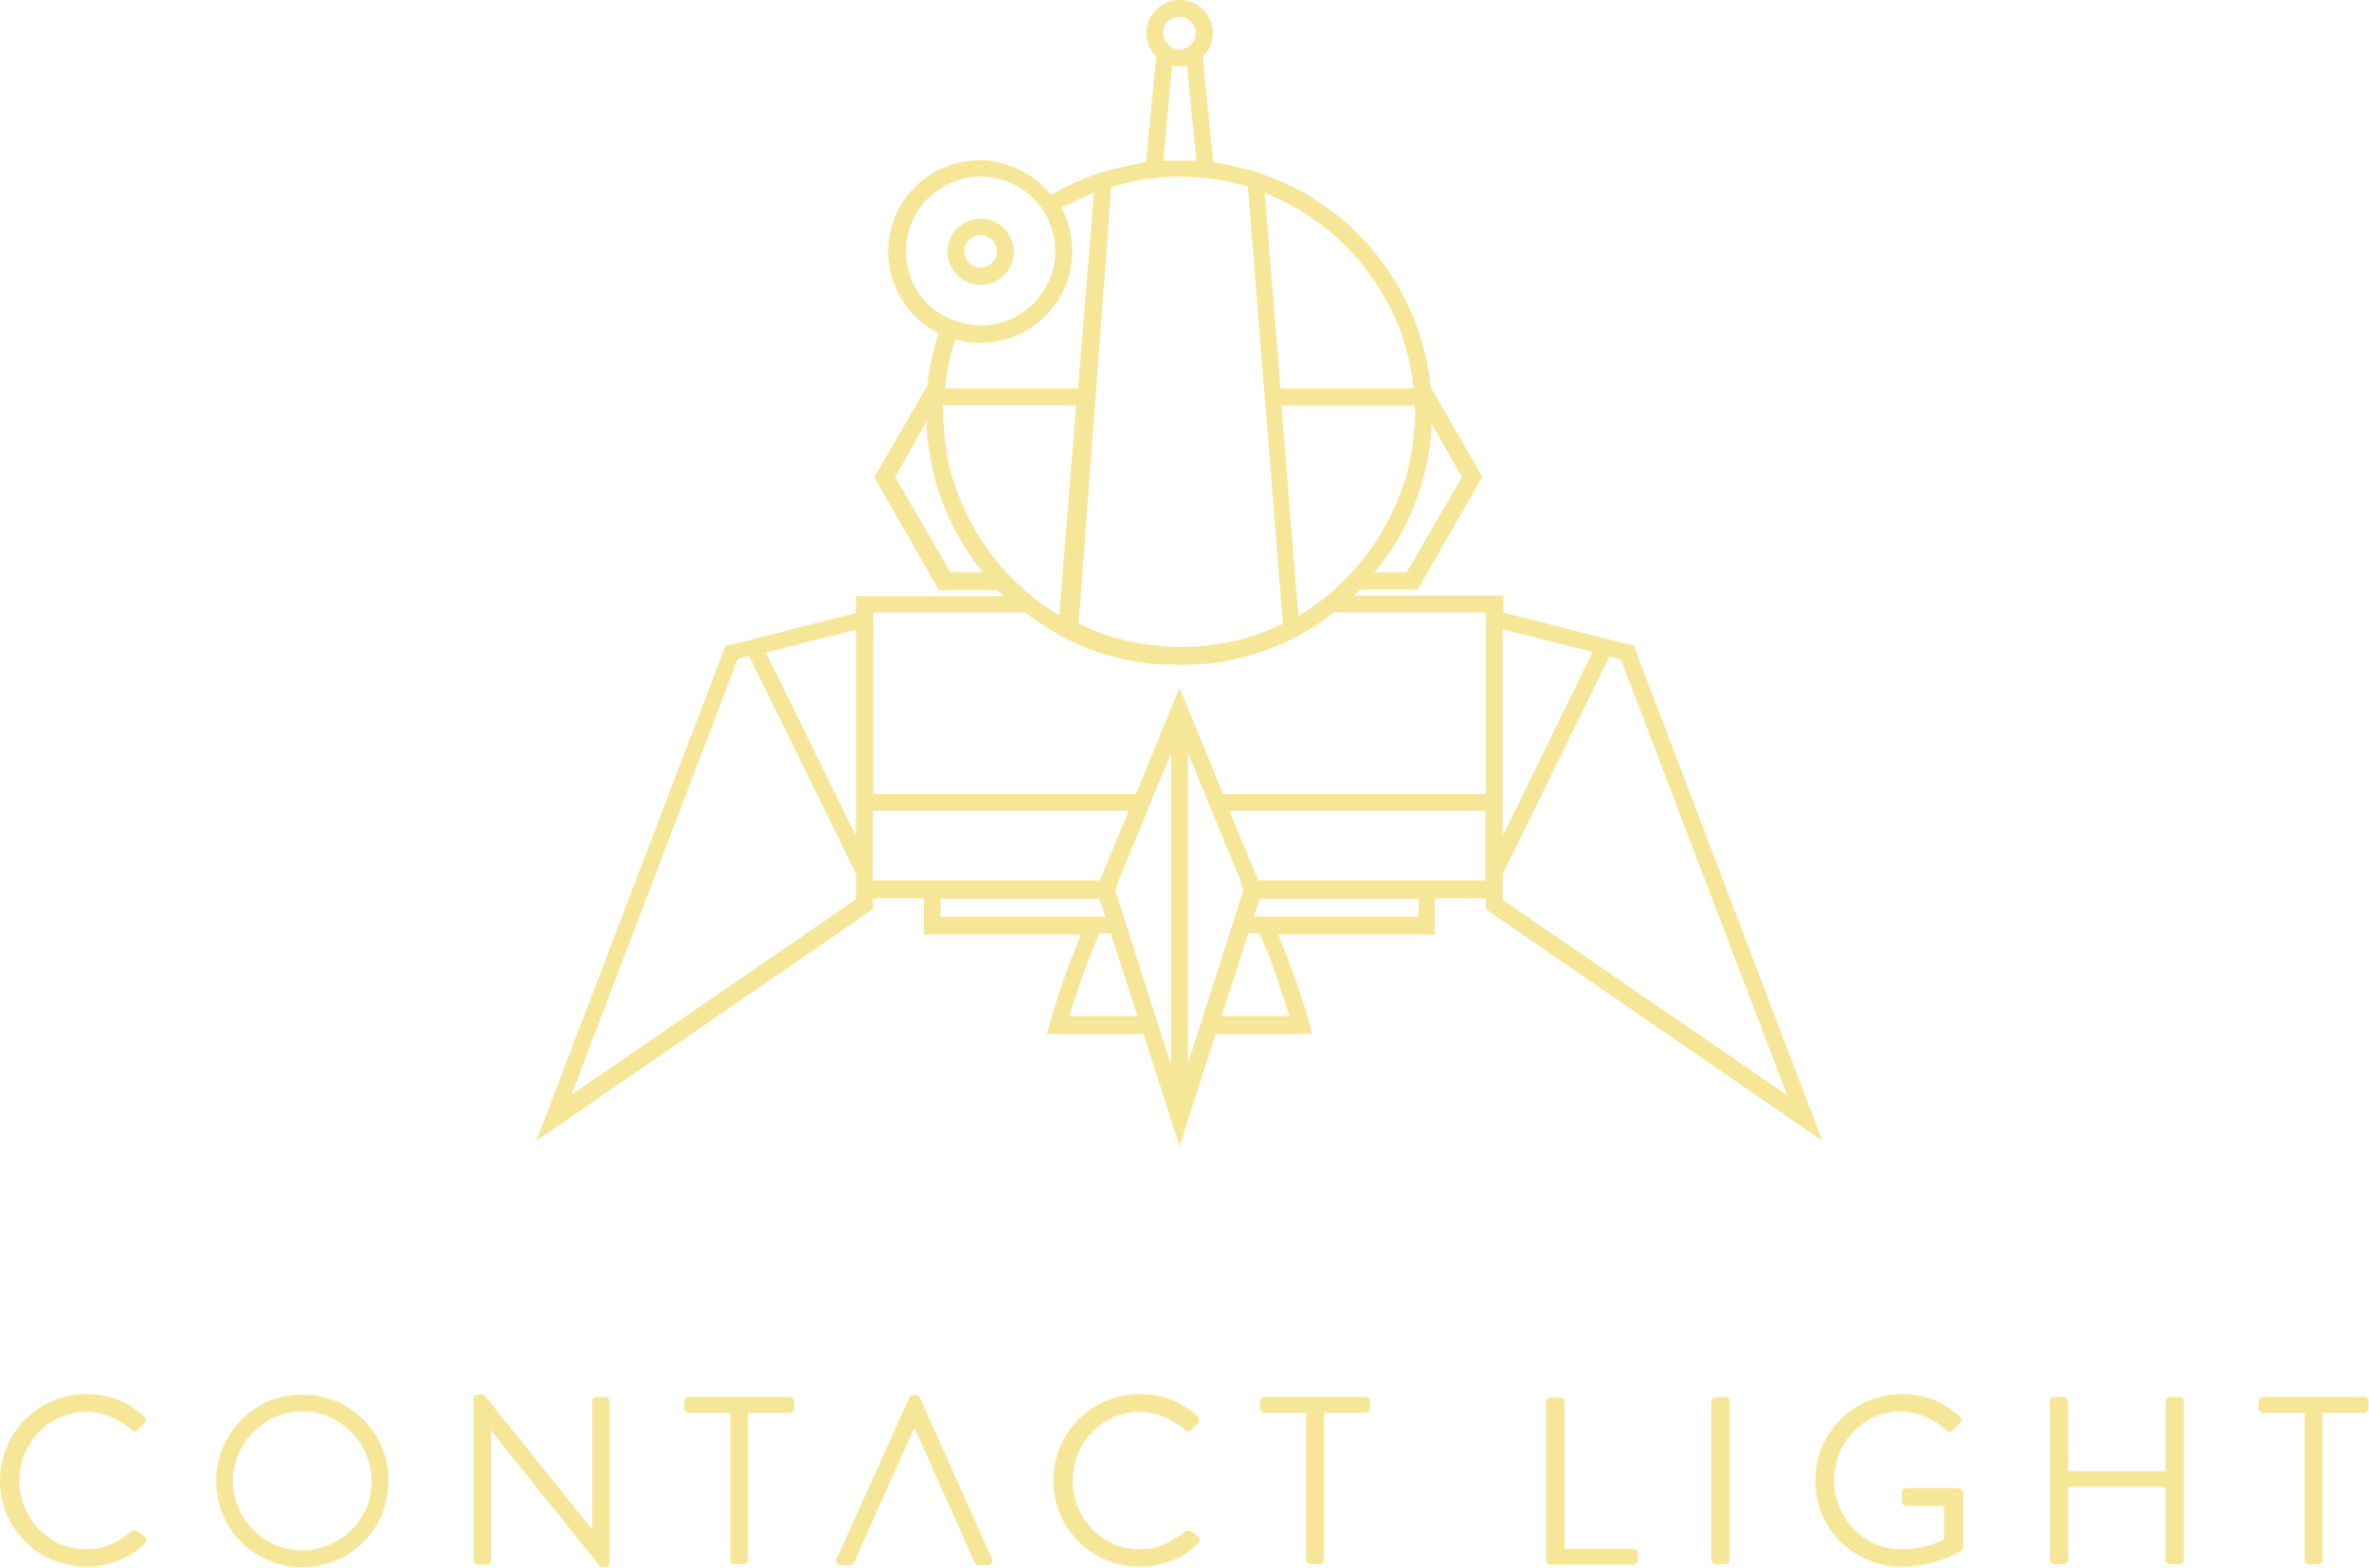
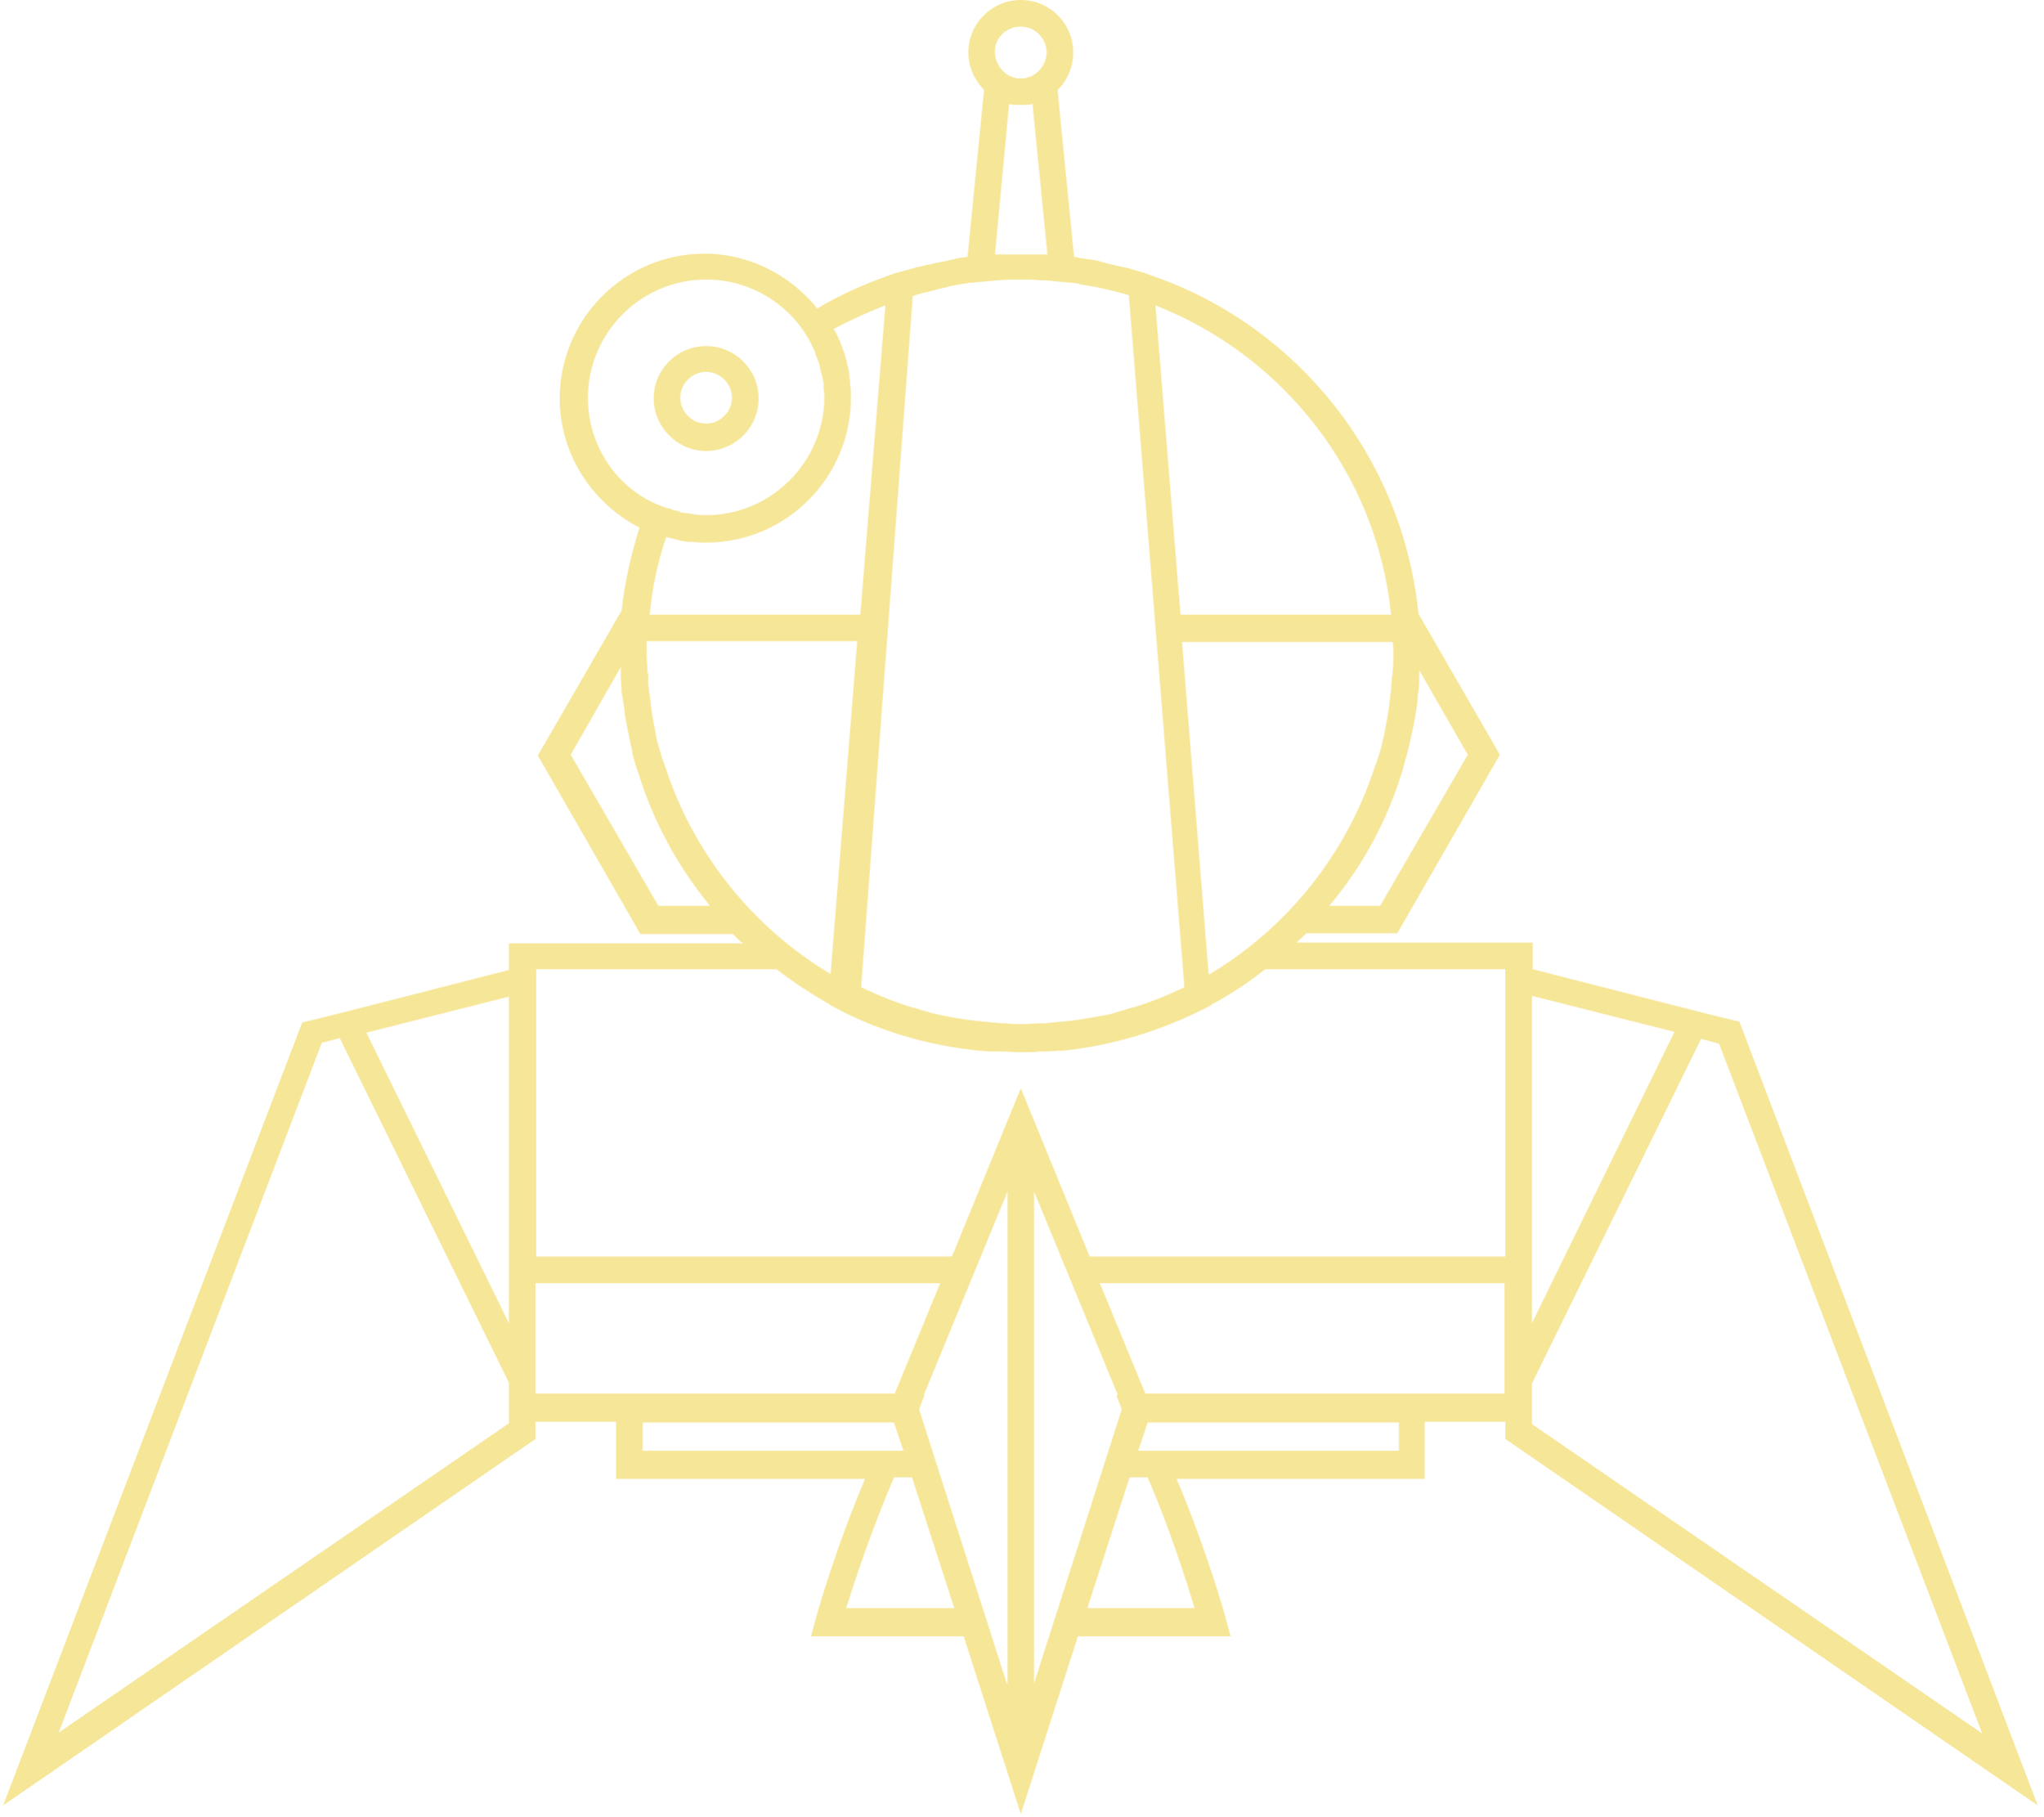
- <svg xmlns="http://www.w3.org/2000/svg" width="478.8" height="316.8" viewBox="0 0 478.8 316.8">
-   <g fill="#F6E698">
-     <path d="M27.8 309.5c-.3-.2-.7-.2-1.2.1-2.6 1.9-5 3.6-9.2 3.6-7.6 0-13.5-6.4-13.5-13.9s5.9-13.9 13.5-13.9c3.3 0 6.7 1.5 9.2 3.6.5.5.9.5 1.3 0l1.3-1.3c.4-.4.3-1 0-1.4-3.3-2.8-6.8-4.5-11.7-4.5-9.7 0-17.5 7.8-17.5 17.5s7.8 17.4 17.5 17.4c4.3 0 8.5-1.5 11.8-4.7.3-.3.4-1 0-1.3l-1.5-1.2zM61.1 281.9c-9.7 0-17.4 7.8-17.4 17.5s7.7 17.4 17.4 17.4 17.4-7.7 17.4-17.4c.1-9.7-7.7-17.5-17.4-17.5zm0 31.5c-7.7 0-14-6.3-14-14s6.3-14.1 14-14.1 14 6.4 14 14.1c.1 7.7-6.3 14-14 14zM122.3 282.4h-1.7c-.5 0-.9.4-.9.9v25.8h-.1l-21.8-27.2h-1.2c-.5 0-.9.4-.9.9v32.6c0 .5.4.9.9.9h1.7c.5 0 .9-.4.9-.9v-26.3l22.2 27.7h.9c.5 0 .9-.4.9-.9v-32.6c0-.4-.4-.9-.9-.9zM159.7 282.4h-20.5c-.5 0-.9.4-.9.9v1.4c0 .5.4.9.9.9h8.4v29.7c0 .5.4.9.9.9h1.8c.5 0 .9-.4.9-.9v-29.7h8.4c.5 0 .9-.4.9-.9v-1.4c.1-.4-.3-.9-.8-.9zM185.9 282.5c-.1-.3-.4-.5-.8-.5h-.5c-.4 0-.7.2-.8.5l-14.7 32.6c-.3.6.1 1.3.8 1.3h1.9c.4 0 .7-.3.8-.5l12-26.9h.4l12 26.9c.1.2.4.5.8.5h1.9c.7 0 1.1-.6.8-1.3l-14.6-32.6zM240.7 309.5c-.3-.2-.7-.2-1.2.1-2.6 1.9-5 3.6-9.2 3.6-7.6 0-13.5-6.4-13.5-13.9s5.9-13.9 13.5-13.9c3.3 0 6.7 1.5 9.2 3.6.5.5.9.5 1.3 0l1.3-1.3c.4-.4.3-1 0-1.4-3.3-2.8-6.8-4.5-11.7-4.5-9.7 0-17.5 7.8-17.5 17.5s7.8 17.4 17.5 17.4c4.3 0 8.5-1.5 11.8-4.7.3-.3.4-1 0-1.3l-1.5-1.2zM276.1 282.4h-20.5c-.5 0-.9.4-.9.9v1.4c0 .5.4.9.9.9h8.4v29.7c0 .5.4.9.9.9h1.8c.5 0 .9-.4.9-.9v-29.7h8.4c.5 0 .9-.4.9-.9v-1.4c.1-.4-.3-.9-.8-.9zM330.1 313.1h-13.9v-29.7c0-.5-.4-.9-.9-.9h-1.9c-.5 0-.9.4-.9.9v32c0 .5.4.9.9.9h16.7c.5 0 .9-.4.9-.9V314c0-.5-.4-.9-.9-.9zM348.7 282.4h-1.9c-.5 0-.9.4-.9.9v32c0 .5.4.9.9.9h1.9c.5 0 .9-.4.9-.9v-32c.1-.4-.4-.9-.9-.9zM395.7 300.8h-10.4c-.5 0-.9.4-.9.9v1.8c0 .5.4.9.9.9h7.6v6.8s-3.4 2-8.7 2c-7.6 0-13.5-6.5-13.5-14s5.8-13.9 13.5-13.9c3.2 0 6.7 1.6 9.2 3.8.5.5.8.5 1.3 0l1.4-1.4c.4-.4.3-1 0-1.4-3.3-2.8-6.8-4.5-11.7-4.5-9.7 0-17.5 7.8-17.5 17.5s7.8 17.4 17.5 17.4c7 0 12-3.2 12-3.2.2-.1.4-.5.4-.8v-11.1c-.2-.3-.6-.8-1.1-.8zM440.5 282.4h-1.9c-.5 0-.9.4-.9.9v14.1H418v-14.1c0-.5-.4-.9-.9-.9h-1.9c-.5 0-.9.4-.9.9v32c0 .5.4.9.9.9h1.9c.5 0 .9-.4.9-.9v-14.7h19.7v14.7c0 .5.4.9.9.9h1.9c.5 0 .9-.4.9-.9v-32c0-.4-.4-.9-.9-.9zM477.9 282.4h-20.5c-.5 0-.9.4-.9.9v1.4c0 .5.4.9.9.9h8.4v29.7c0 .5.4.9.9.9h1.8c.5 0 .9-.4.9-.9v-29.7h8.4c.5 0 .9-.4.9-.9v-1.4c.1-.4-.3-.9-.8-.9zM198.2 57.6c3.7 0 6.7-3 6.7-6.7s-3-6.7-6.7-6.7-6.7 3-6.7 6.7c0 3.6 3 6.7 6.7 6.7zm0-10.1c1.8 0 3.3 1.5 3.3 3.3s-1.5 3.3-3.3 3.3-3.3-1.5-3.3-3.3 1.5-3.3 3.3-3.3z" />
-     <path d="M330.2 130.5l-3.3-.8-5.9-1.5-17.2-4.4v-3.4h-30.2c.4-.4.9-.8 1.3-1.2h11.6l13.1-22.8-10.4-18c-2-20-15.5-36.7-33.8-43.1l-1.1-.4c-.2-.1-.4-.1-.6-.2-.1 0-.3-.1-.4-.1-.6-.2-1.3-.4-1.9-.5-.2 0-.3-.1-.5-.1-.7-.2-1.4-.3-2-.5-.1 0-.2 0-.3-.1-.8-.2-1.6-.3-2.3-.4-.2 0-.3 0-.5-.1-.2 0-.4-.1-.6-.1l-2.1-21.3c1.2-1.2 2-2.9 2-4.8 0-3.7-3-6.7-6.7-6.7s-6.7 3-6.7 6.7c0 1.9.8 3.5 2 4.8l-2.1 21.3c-.2 0-.5.1-.7.1-.3 0-.6.1-1 .2-.3.1-.6.1-.9.2-.3.1-.7.1-1 .2-.3.1-.6.1-.9.2-.3.1-.7.1-1 .2-.3.1-.6.2-.9.2-.3.1-.6.2-1 .3-.5.1-1 .3-1.5.4-.1 0-.2.1-.4.1l-1.1.4c-3 1.1-6 2.4-8.8 4.1-3.4-4.2-8.6-7-14.4-7-10.2 0-18.5 8.3-18.5 18.5 0 7.2 4.2 13.4 10.2 16.5-1.1 3.4-1.9 7-2.3 10.6l-10.7 18.5 13.1 22.8h11.8c.4.4.8.8 1.3 1.2H173v3.4l-17.2 4.4-5.9 1.5-3.3.8-38.2 100 68-46.8v-2.2h10.3v7.3h31.8c-3.9 9.2-6.3 17.8-6.3 17.9l-.6 2.2h19.5l7.3 22.7 7.3-22.7h19.5l-.6-2.2c0-.1-2.4-8.7-6.3-17.9H290v-7.3h10.3v2.2l68 46.8-38.1-100.1zM173 181.4v.4l-57.5 39.5 33.6-88.1 2.3-.6 21.6 44v4.8zm0-20.9v8.5l-18.2-37.1 18.2-4.6v33.2zm114.1-61.9c.7-2.4 1.3-4.8 1.7-7.2 0-.2.1-.4.1-.6.1-.6.2-1.2.2-1.8 0-.3.1-.5.1-.8.1-.6.1-1.1.1-1.7v-.7-.2l6.2 10.8-11.2 19.3h-6.5c4.3-5.1 7.4-10.9 9.3-17.1zM286 83.4c0 .8 0 1.6-.1 2.4 0 .2 0 .5-.1.7 0 .5-.1 1.1-.1 1.6 0 .3-.1.5-.1.8-.1.5-.1 1.1-.2 1.6 0 .2-.1.5-.1.7-.1.6-.2 1.1-.3 1.7 0 .2-.1.4-.1.5-.1.6-.3 1.2-.4 1.8 0 .1-.1.3-.1.4-.2.7-.4 1.3-.6 1.9 0 .1 0 .1-.1.2-3.6 11.3-11.3 20.9-21.3 26.8L259 82h26.9c.1.4.1.9.1 1.4zm-.3-4.9h-26.9L255.6 39c16.3 6.4 28.3 21.5 30.1 39.5zM238.4 3.4c1.8 0 3.3 1.5 3.3 3.3 0 1.1-.6 2.1-1.4 2.7-.1.1-.2.1-.3.2-.1 0-.1.1-.2.1-.1.1-.2.1-.3.1-.1 0-.1 0-.2.1-.1 0-.3.1-.4.1h-1c-.1 0-.3-.1-.4-.1-.1 0-.1 0-.2-.1-.1 0-.2-.1-.3-.1-.1 0-.2-.1-.2-.1-.1-.1-.2-.1-.3-.2-.8-.6-1.4-1.6-1.4-2.7-.1-1.8 1.4-3.3 3.3-3.3zm-1.5 9.9c.2 0 .4.1.6.1H239.3c.2 0 .3-.1.5-.1h.1l1.9 19.2H235.1l1.8-19.2zm-12.3 24.5c.4-.1.9-.3 1.3-.4h.1c.9-.2 1.9-.5 2.8-.7.1 0 .2 0 .3-.1.9-.2 1.8-.3 2.8-.5h.4c.6-.1 1.3-.1 1.9-.2.5 0 .9-.1 1.4-.1.9-.1 1.8-.1 2.8-.1.8 0 1.6 0 2.4.1h.2c.8 0 1.6.1 2.5.2h.2c.6.1 1.3.1 1.9.2.1 0 .2 0 .3.1l1.8.3c.2 0 .3.1.5.1 1.3.3 2.7.6 4 1l7.1 88.4c-2.1 1-4.3 1.9-6.6 2.6h-.1c-.7.2-1.3.4-2 .6-.1 0-.2.1-.3.1-.6.2-1.3.3-1.9.4-.2 0-.3.1-.5.1l-1.8.3c-.3 0-.5.1-.8.1-.5.1-1.1.1-1.6.2h-.1c-.4 0-.8.1-1.1.1-.3 0-.7.1-1 .1h-.4c-.8 0-1.6.1-2.4.1-.8 0-1.6 0-2.4-.1h-.4c-.3 0-.7-.1-1-.1-.4 0-.8-.1-1.2-.1h-.1c-.5-.1-1.1-.1-1.6-.2-.3 0-.5-.1-.8-.1l-1.8-.3c-.2 0-.3-.1-.5-.1-.7-.1-1.3-.3-1.9-.4-.1 0-.2-.1-.3-.1-.7-.2-1.4-.4-2-.6h-.1c-2.3-.7-4.5-1.6-6.6-2.6l6.6-88.3zm-3.5 1.2l-3.2 39.5H191c.3-3.4 1-6.7 2.1-9.9.4.1.9.2 1.3.3.1 0 .2 0 .3.1.5.1.9.2 1.4.2h.4c.6.1 1.1.1 1.7.1 10.2 0 18.5-8.3 18.5-18.5 0-.6 0-1.1-.1-1.7v-.3c-.1-.5-.1-1.1-.2-1.6 0-.1 0-.2-.1-.3-.1-.5-.2-1-.4-1.6v-.1c-.2-.5-.4-1-.6-1.6 0-.1-.1-.2-.1-.2-.2-.5-.4-.9-.7-1.4 2.1-1.1 4.3-2.1 6.6-3zm-38 11.8c0-8.3 6.8-15.1 15.1-15.1 5.7 0 10.7 3.2 13.2 7.8 0 .1.1.1.1.2.2.3.3.7.5 1 0 .1.1.2.1.3.1.4.3.7.4 1.1 0 .1 0 .1.1.2.1.4.2.9.3 1.3 0 .1 0 .2.1.3.1.3.1.7.2 1v.4c0 .5.1.9.1 1.4 0 8.3-6.8 15.1-15.1 15.1-.5 0-1 0-1.5-.1-.2 0-.4-.1-.5-.1-.3 0-.6-.1-.9-.1-.2 0-.4-.1-.6-.2-.3-.1-.5-.1-.8-.2-.2-.1-.5-.2-.7-.2-5.9-1.9-10.1-7.5-10.1-14.1zm9 64.9l-11.2-19.3 6.4-11.2v1.3c0 .6.1 1.1.1 1.7 0 .2 0 .5.1.7.1.7.2 1.3.3 2v.3c.3 1.6.6 3.3 1 4.9v.2c.2.8.4 1.5.7 2.3 1.9 6.2 5 12 9.2 17.1h-6.6zm.8-18c0-.1 0-.1-.1-.2-.2-.6-.4-1.3-.6-1.9 0-.1-.1-.3-.1-.4-.2-.6-.3-1.2-.4-1.8 0-.2-.1-.4-.1-.5-.1-.5-.2-1.1-.3-1.7 0-.2-.1-.5-.1-.7-.1-.5-.1-1.1-.2-1.6 0-.3-.1-.5-.1-.8-.1-.5-.1-1.1-.1-1.6 0-.2 0-.5-.1-.7 0-.8-.1-1.6-.1-2.4v-1.5h26.9l-3.4 42.5c-9.9-5.9-17.6-15.4-21.2-26.7zM176.4 178v-14.1h51.7l-5.8 14.1h-45.9zm13.7 7.3v-3.6h32.1l1.2 3.6h-33.3zm26 20.1c1-3.3 3.2-9.9 6.1-16.7h2.3l5.4 16.7h-13.8zm20.5 9.6l-11.2-35 .7-1.8h-.1l10.7-26V215zm3.5 0v-62.8l10.7 26h-.2l.7 1.8-11.2 35zm20.5-9.6h-13.7l5.4-16.7h2.3c2.9 6.7 5 13.4 6 16.7zm26-20.1h-33.2l1.2-3.6h32.1v3.6zm13.7-7.3h-46l-5.8-14.1h51.7V178zm0-17.5h-53.1l-8.8-21.5-8.8 21.5h-53.1v-36.7h30.7c2.2 1.7 4.5 3.2 6.8 4.5l.1.1c5.8 3.2 12.2 5.1 18.9 5.8h.4c.6.1 1.1.1 1.7.1h.8c.8 0 1.6.1 2.5.1s1.6 0 2.5-.1h.8c.6 0 1.1-.1 1.7-.1h.4c6.7-.7 13-2.7 18.9-5.8l.1-.1c2.4-1.3 4.7-2.8 6.8-4.5h30.7v36.7zm3.4 3.4V127.2l18.2 4.6-18.2 37.2v-5.1zm0 17.5v-4.7l21.6-44 2.3.6 33.6 88.1-57.5-39.5v-.5z" />
+ <svg xmlns="http://www.w3.org/2000/svg" width="261px" height="232px" viewBox="0 0 261 232" version="1.1">
+   <defs />
+   <g id="Page-1" stroke="none" stroke-width="1" fill="none" fill-rule="evenodd">
+     <g id="Group" transform="translate(0, -1)" fill="#F6E698">
+       <path d="M222.2,131.5 L218.9,130.7 L213,129.2 L195.8,124.8 L195.8,121.4 L165.6,121.4 C166,121 166.5,120.6 166.9,120.2 L178.5,120.2 L191.6,97.4 L181.2,79.4 C179.2,59.4 165.7,42.7 147.4,36.3 L146.3,35.9 C146.1,35.8 145.9,35.8 145.7,35.7 C145.6,35.7 145.4,35.6 145.3,35.6 C144.7,35.4 144,35.2 143.4,35.1 C143.2,35.1 143.1,35 142.9,35 C142.2,34.8 141.5,34.7 140.9,34.5 C140.8,34.5 140.7,34.5 140.6,34.4 C139.8,34.2 139,34.1 138.3,34 C138.1,34 138,34 137.8,33.9 C137.6,33.9 137.4,33.8 137.2,33.8 L135.1,12.5 C136.3,11.3 137.1,9.6 137.1,7.7 C137.1,4 134.1,1 130.4,1 C126.7,1 123.7,4 123.7,7.7 C123.7,9.6 124.5,11.2 125.7,12.5 L123.6,33.8 C123.4,33.8 123.1,33.9 122.9,33.9 C122.6,33.9 122.3,34 121.9,34.1 C121.6,34.2 121.3,34.2 121,34.3 C120.7,34.4 120.3,34.4 120,34.5 C119.7,34.6 119.4,34.6 119.1,34.7 C118.8,34.8 118.4,34.8 118.1,34.9 C117.8,35 117.5,35.1 117.2,35.1 C116.9,35.2 116.6,35.3 116.2,35.4 C115.7,35.5 115.2,35.7 114.7,35.8 C114.6,35.8 114.5,35.9 114.3,35.9 L113.2,36.3 C110.2,37.4 107.2,38.7 104.4,40.4 C101,36.2 95.8,33.4 90,33.4 C79.8,33.4 71.5,41.7 71.5,51.9 C71.5,59.1 75.7,65.3 81.7,68.4 C80.6,71.8 79.8,75.4 79.4,79 L68.7,97.5 L81.8,120.3 L93.6,120.3 C94,120.7 94.4,121.1 94.9,121.5 L65,121.5 L65,124.9 L47.8,129.3 L41.9,130.8 L38.6,131.6 L0.4,231.6 L68.4,184.8 L68.4,182.6 L78.7,182.6 L78.7,189.9 L110.5,189.9 C106.6,199.1 104.2,207.7 104.2,207.8 L103.6,210 L123.1,210 L130.4,232.7 L137.7,210 L157.2,210 L156.6,207.8 C156.6,207.7 154.2,199.1 150.3,189.9 L182,189.9 L182,182.6 L192.3,182.6 L192.3,184.8 L260.3,231.6 L222.2,131.5 L222.2,131.5 Z M65,182.4 L65,182.8 L7.5,222.3 L41.1,134.2 L43.4,133.6 L65,177.6 L65,182.4 L65,182.4 Z M65,161.5 L65,170 L46.8,132.9 L65,128.3 L65,161.5 L65,161.5 Z M179.1,99.6 C179.8,97.2 180.4,94.8 180.8,92.4 C180.8,92.2 180.9,92 180.9,91.8 C181,91.2 181.1,90.6 181.1,90 C181.1,89.7 181.2,89.5 181.2,89.2 C181.3,88.6 181.3,88.1 181.3,87.5 L181.3,86.8 L181.3,86.6 L187.5,97.4 L176.3,116.7 L169.8,116.7 C174.1,111.6 177.2,105.8 179.1,99.6 L179.1,99.6 Z M178,84.4 C178,85.2 178,86 177.9,86.8 C177.9,87 177.9,87.3 177.8,87.5 C177.8,88 177.7,88.6 177.7,89.1 C177.7,89.4 177.6,89.6 177.6,89.9 C177.5,90.4 177.5,91 177.4,91.5 C177.4,91.7 177.3,92 177.3,92.2 C177.2,92.8 177.1,93.3 177,93.9 C177,94.1 176.9,94.3 176.9,94.4 C176.8,95 176.6,95.6 176.5,96.2 C176.5,96.3 176.4,96.5 176.4,96.6 C176.2,97.3 176,97.9 175.8,98.5 C175.8,98.6 175.8,98.6 175.7,98.7 C172.1,110 164.4,119.6 154.4,125.5 L151,83 L177.9,83 C178,83.4 178,83.9 178,84.4 L178,84.4 Z M177.7,79.5 L150.8,79.5 L147.6,40 C163.9,46.4 175.9,61.5 177.7,79.5 L177.7,79.5 Z M130.4,4.4 C132.2,4.4 133.7,5.9 133.7,7.7 C133.7,8.8 133.1,9.8 132.3,10.4 C132.2,10.5 132.1,10.5 132,10.6 C131.9,10.6 131.9,10.7 131.8,10.7 C131.7,10.8 131.6,10.8 131.5,10.8 C131.4,10.8 131.4,10.8 131.3,10.9 C131.2,10.9 131,11 130.9,11 L129.9,11 C129.8,11 129.6,10.9 129.5,10.9 C129.4,10.9 129.4,10.9 129.3,10.8 C129.2,10.8 129.1,10.7 129,10.7 C128.9,10.7 128.8,10.6 128.8,10.6 C128.7,10.5 128.6,10.5 128.5,10.4 C127.7,9.8 127.1,8.8 127.1,7.7 C127,5.9 128.5,4.4 130.4,4.4 L130.4,4.4 Z M128.9,14.3 C129.1,14.3 129.3,14.4 129.5,14.4 L131.3,14.4 C131.5,14.4 131.6,14.3 131.8,14.3 L131.9,14.3 L133.8,33.5 L127.1,33.5 L128.9,14.3 L128.9,14.3 Z M116.6,38.8 C117,38.7 117.5,38.5 117.9,38.4 L118,38.4 C118.9,38.2 119.9,37.9 120.8,37.7 C120.9,37.7 121,37.7 121.1,37.6 C122,37.4 122.9,37.3 123.9,37.1 L124.3,37.1 C124.9,37 125.6,37 126.2,36.9 C126.7,36.9 127.1,36.8 127.6,36.8 C128.5,36.7 129.4,36.7 130.4,36.7 C131.2,36.7 132,36.7 132.8,36.8 L133,36.8 C133.8,36.8 134.6,36.9 135.5,37 L135.7,37 C136.3,37.1 137,37.1 137.6,37.2 C137.7,37.2 137.8,37.2 137.9,37.3 L139.7,37.6 C139.9,37.6 140,37.7 140.2,37.7 C141.5,38 142.9,38.3 144.2,38.7 L151.3,127.1 C149.2,128.1 147,129 144.7,129.7 L144.6,129.7 C143.9,129.9 143.3,130.1 142.6,130.3 C142.5,130.3 142.4,130.4 142.3,130.4 C141.7,130.6 141,130.7 140.4,130.8 C140.2,130.8 140.1,130.9 139.9,130.9 L138.1,131.2 C137.8,131.2 137.6,131.3 137.3,131.3 C136.8,131.4 136.2,131.4 135.7,131.5 L135.6,131.5 C135.2,131.5 134.8,131.6 134.5,131.6 C134.2,131.6 133.8,131.7 133.5,131.7 L133.1,131.7 C132.3,131.7 131.5,131.8 130.7,131.8 C129.9,131.8 129.1,131.8 128.3,131.7 L127.9,131.7 C127.6,131.7 127.2,131.6 126.9,131.6 C126.5,131.6 126.1,131.5 125.7,131.5 L125.6,131.5 C125.1,131.4 124.5,131.4 124,131.3 C123.7,131.3 123.5,131.2 123.2,131.2 L121.4,130.9 C121.2,130.9 121.1,130.8 120.9,130.8 C120.2,130.7 119.6,130.5 119,130.4 C118.9,130.4 118.8,130.3 118.7,130.3 C118,130.1 117.3,129.9 116.7,129.7 L116.6,129.7 C114.3,129 112.1,128.1 110,127.1 L116.6,38.8 L116.6,38.8 Z M113.1,40 L109.9,79.5 L83,79.5 C83.3,76.1 84,72.8 85.1,69.6 C85.5,69.7 86,69.8 86.4,69.9 C86.5,69.9 86.6,69.9 86.7,70 C87.2,70.1 87.6,70.2 88.1,70.2 L88.5,70.2 C89.1,70.3 89.6,70.3 90.2,70.3 C100.4,70.3 108.7,62 108.7,51.8 C108.7,51.2 108.7,50.7 108.6,50.1 L108.6,49.8 C108.5,49.3 108.5,48.7 108.4,48.2 C108.4,48.1 108.4,48 108.3,47.9 C108.2,47.4 108.1,46.9 107.9,46.3 L107.9,46.2 C107.7,45.7 107.5,45.2 107.3,44.6 C107.3,44.5 107.2,44.4 107.2,44.4 C107,43.9 106.8,43.5 106.5,43 C108.6,41.9 110.8,40.9 113.1,40 L113.1,40 Z M75.1,51.8 C75.1,43.5 81.9,36.7 90.2,36.7 C95.9,36.7 100.9,39.9 103.4,44.5 C103.4,44.6 103.5,44.6 103.5,44.7 C103.7,45 103.8,45.4 104,45.7 C104,45.8 104.1,45.9 104.1,46 C104.2,46.4 104.4,46.7 104.5,47.1 C104.5,47.2 104.5,47.2 104.6,47.3 C104.7,47.7 104.8,48.2 104.9,48.6 C104.9,48.7 104.9,48.8 105,48.9 C105.1,49.2 105.1,49.6 105.2,49.9 L105.2,50.3 C105.2,50.8 105.3,51.2 105.3,51.7 C105.3,60 98.5,66.8 90.2,66.8 C89.7,66.8 89.2,66.8 88.7,66.7 C88.5,66.7 88.3,66.6 88.2,66.6 C87.9,66.6 87.6,66.5 87.3,66.5 C87.1,66.5 86.9,66.4 86.7,66.3 C86.4,66.2 86.2,66.2 85.9,66.1 C85.7,66 85.4,65.9 85.2,65.9 C79.3,64 75.1,58.4 75.1,51.8 L75.1,51.8 Z M84.1,116.7 L72.9,97.4 L79.3,86.2 L79.3,87.5 C79.3,88.1 79.4,88.6 79.4,89.2 C79.4,89.4 79.4,89.7 79.5,89.9 C79.6,90.6 79.7,91.2 79.8,91.9 L79.8,92.2 C80.1,93.8 80.4,95.5 80.8,97.1 L80.8,97.3 C81,98.1 81.2,98.8 81.5,99.6 C83.4,105.8 86.5,111.6 90.7,116.7 L84.1,116.7 L84.1,116.7 Z M84.9,98.7 C84.9,98.6 84.9,98.6 84.8,98.5 C84.6,97.9 84.4,97.2 84.2,96.6 C84.2,96.5 84.1,96.3 84.1,96.2 C83.9,95.6 83.8,95 83.7,94.4 C83.7,94.2 83.6,94 83.6,93.9 C83.5,93.4 83.4,92.8 83.3,92.2 C83.3,92 83.2,91.7 83.2,91.5 C83.1,91 83.1,90.4 83,89.9 C83,89.6 82.9,89.4 82.9,89.1 C82.8,88.6 82.8,88 82.8,87.5 C82.8,87.3 82.8,87 82.7,86.8 C82.7,86 82.6,85.2 82.6,84.4 L82.6,82.9 L109.5,82.9 L106.1,125.4 C96.2,119.5 88.5,110 84.9,98.7 L84.9,98.7 Z M68.4,179 L68.4,164.9 L120.1,164.9 L114.3,179 L68.4,179 L68.4,179 Z M82.1,186.3 L82.1,182.7 L114.2,182.7 L115.4,186.3 L82.1,186.3 L82.1,186.3 Z M108.1,206.4 C109.1,203.1 111.3,196.5 114.2,189.7 L116.5,189.7 L121.9,206.4 L108.1,206.4 L108.1,206.4 Z M128.6,216 L117.4,181 L118.1,179.2 L118,179.2 L128.7,153.2 L128.7,216 L128.6,216 Z M132.1,216 L132.1,153.2 L142.8,179.2 L142.6,179.2 L143.3,181 L132.1,216 L132.1,216 Z M152.6,206.4 L138.9,206.4 L144.3,189.7 L146.6,189.7 C149.5,196.4 151.6,203.1 152.6,206.4 L152.6,206.4 Z M178.6,186.3 L145.4,186.3 L146.6,182.7 L178.7,182.7 L178.7,186.3 L178.6,186.3 Z M192.3,179 L146.3,179 L140.5,164.9 L192.2,164.9 L192.2,179 L192.3,179 Z M192.3,161.5 L139.2,161.5 L130.4,140 L121.6,161.5 L68.5,161.5 L68.5,124.8 L99.2,124.8 C101.4,126.5 103.7,128 106,129.3 L106.1,129.4 C111.9,132.6 118.3,134.5 125,135.2 L125.4,135.2 C126,135.3 126.5,135.3 127.1,135.3 L127.9,135.3 C128.7,135.3 129.5,135.4 130.4,135.4 C131.3,135.4 132,135.4 132.9,135.3 L133.7,135.3 C134.3,135.3 134.8,135.2 135.4,135.2 L135.8,135.2 C142.5,134.5 148.8,132.5 154.7,129.4 L154.8,129.3 C157.2,128 159.5,126.5 161.6,124.8 L192.3,124.8 L192.3,161.5 L192.3,161.5 Z M195.7,164.9 L195.7,128.2 L213.9,132.8 L195.7,170 L195.7,164.9 L195.7,164.9 Z M195.7,182.4 L195.7,177.7 L217.3,133.7 L219.6,134.3 L253.2,222.4 L195.7,182.9 L195.7,182.4 L195.7,182.4 Z" id="Shape" />
+       <path d="M90.2,58.6 C93.9,58.6 96.9,55.6 96.9,51.9 C96.9,48.2 93.9,45.2 90.2,45.2 C86.5,45.2 83.5,48.2 83.5,51.9 C83.5,55.5 86.5,58.6 90.2,58.6 Z M90.2,48.5 C92,48.5 93.5,50 93.5,51.8 C93.5,53.6 92,55.1 90.2,55.1 C88.4,55.1 86.9,53.6 86.9,51.8 C86.9,50 88.4,48.5 90.2,48.5 Z" id="Path" />
+     </g>
  </g>
</svg>
